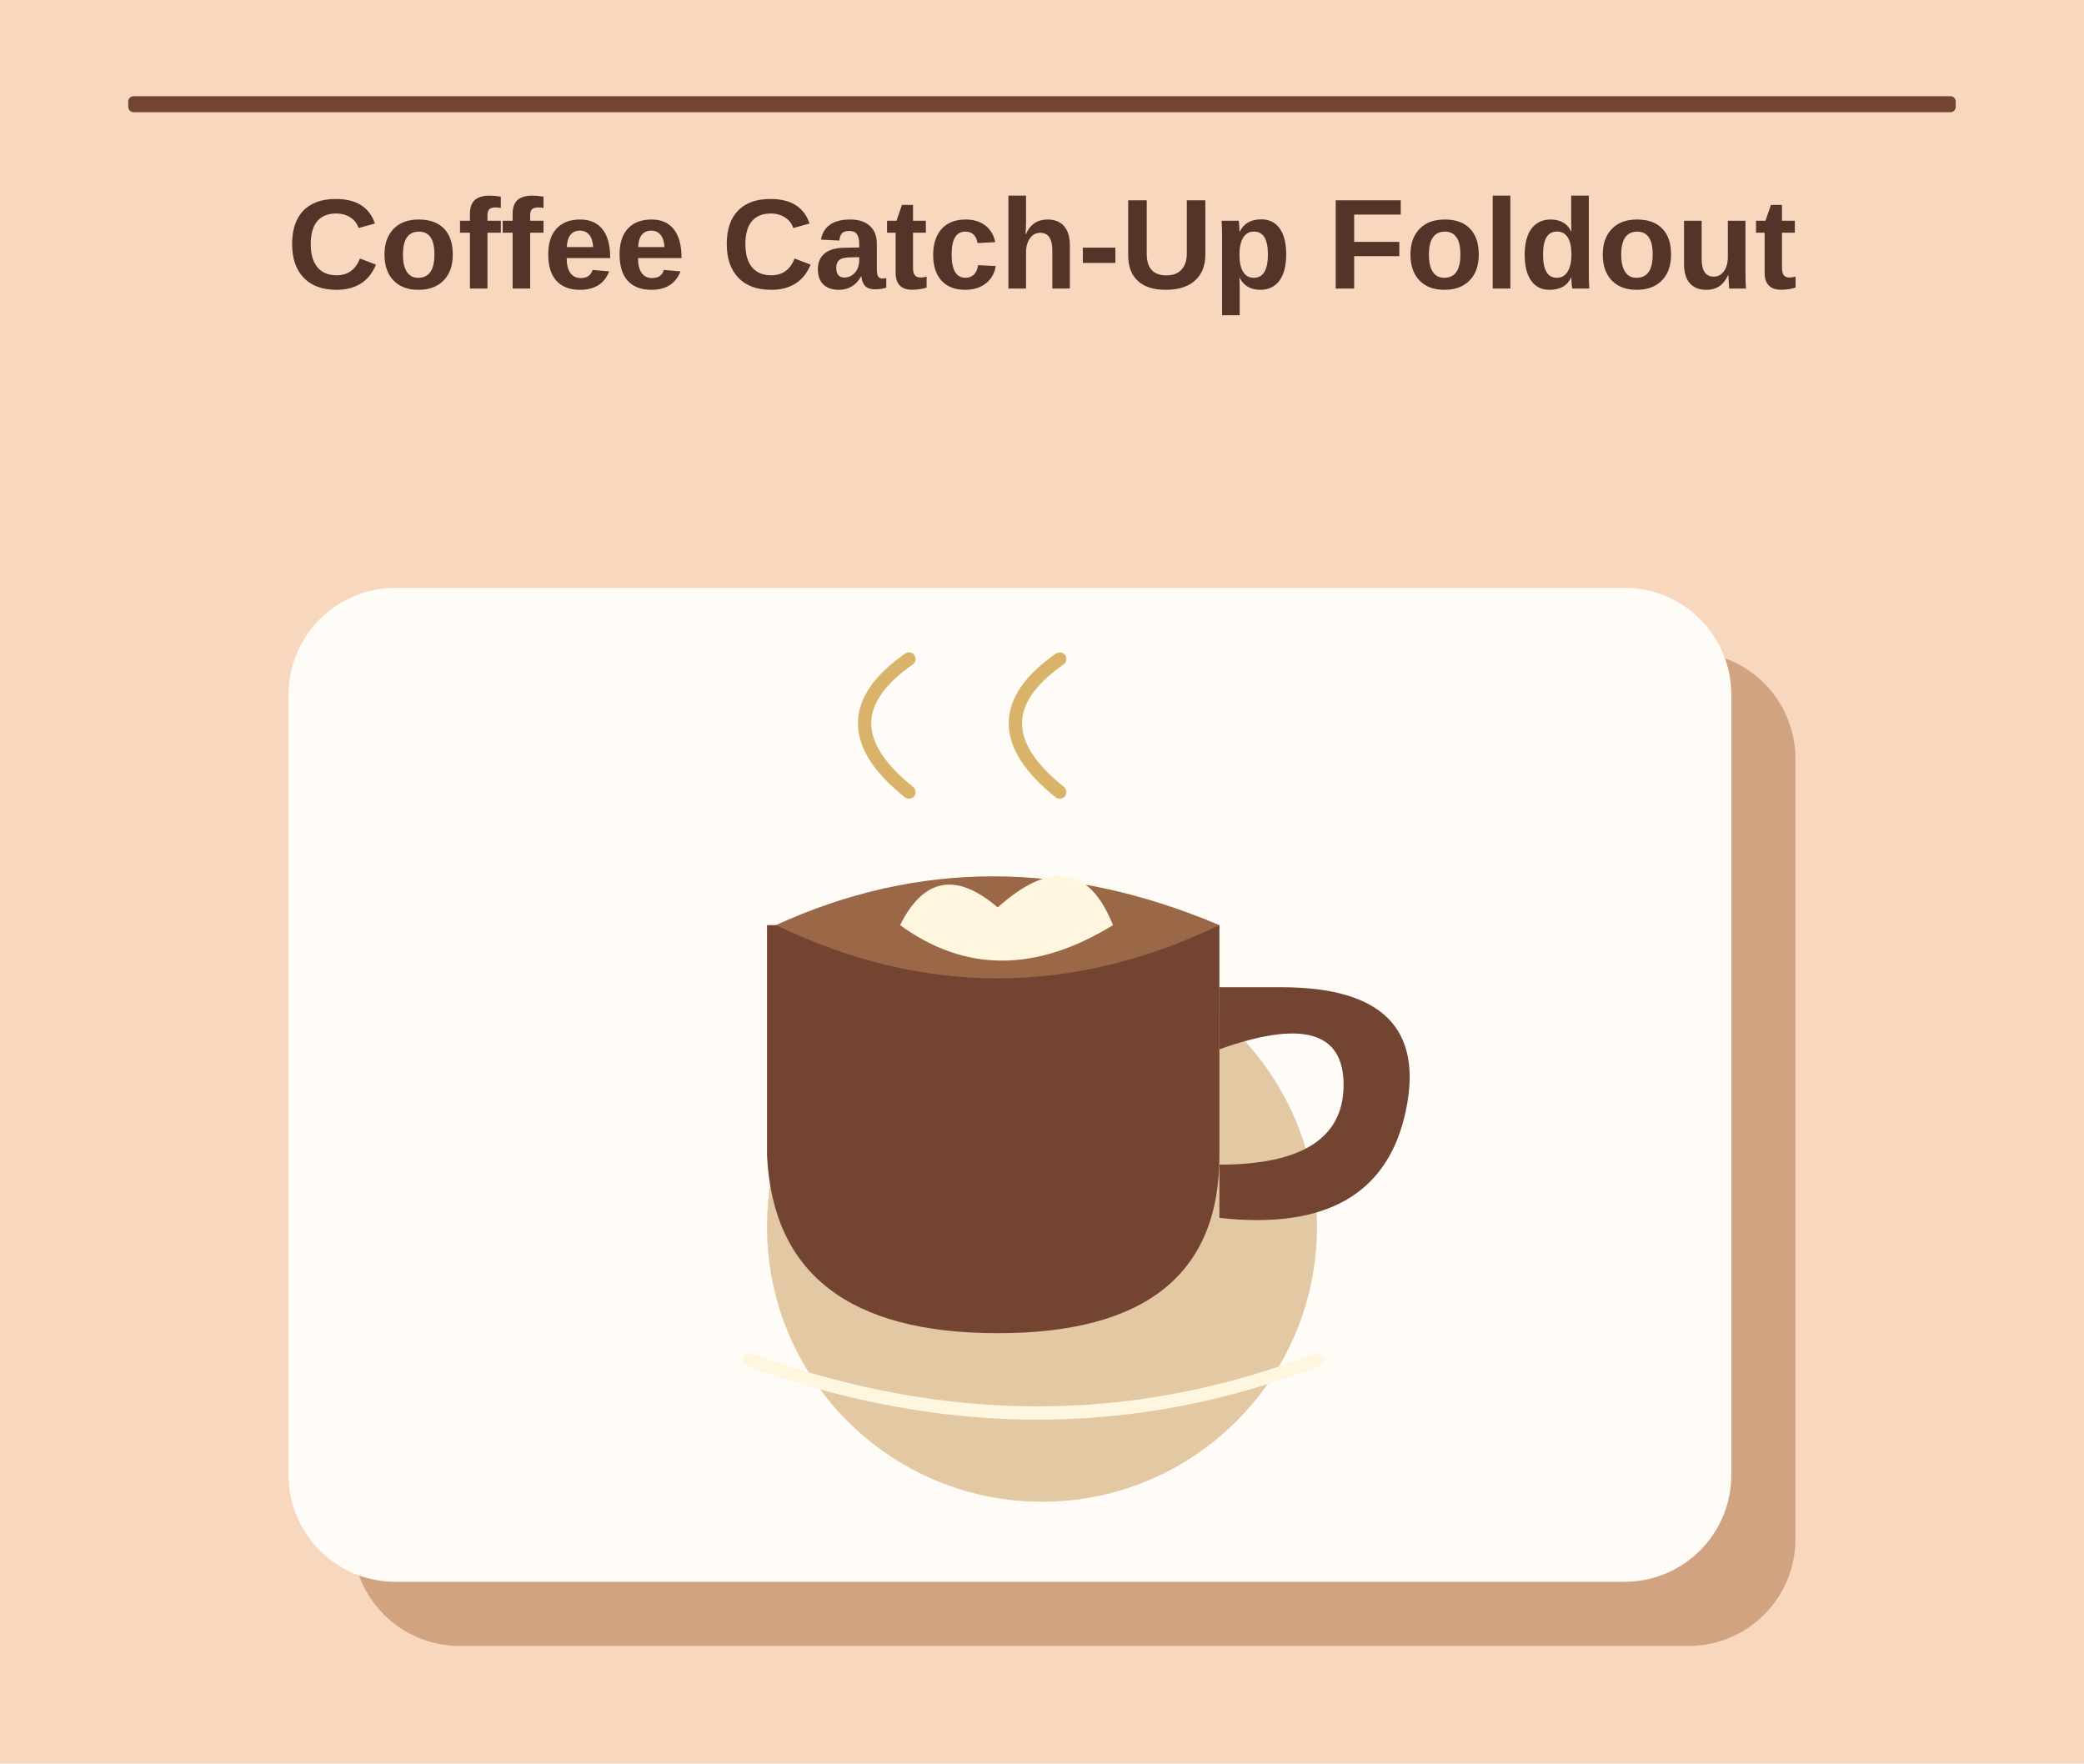
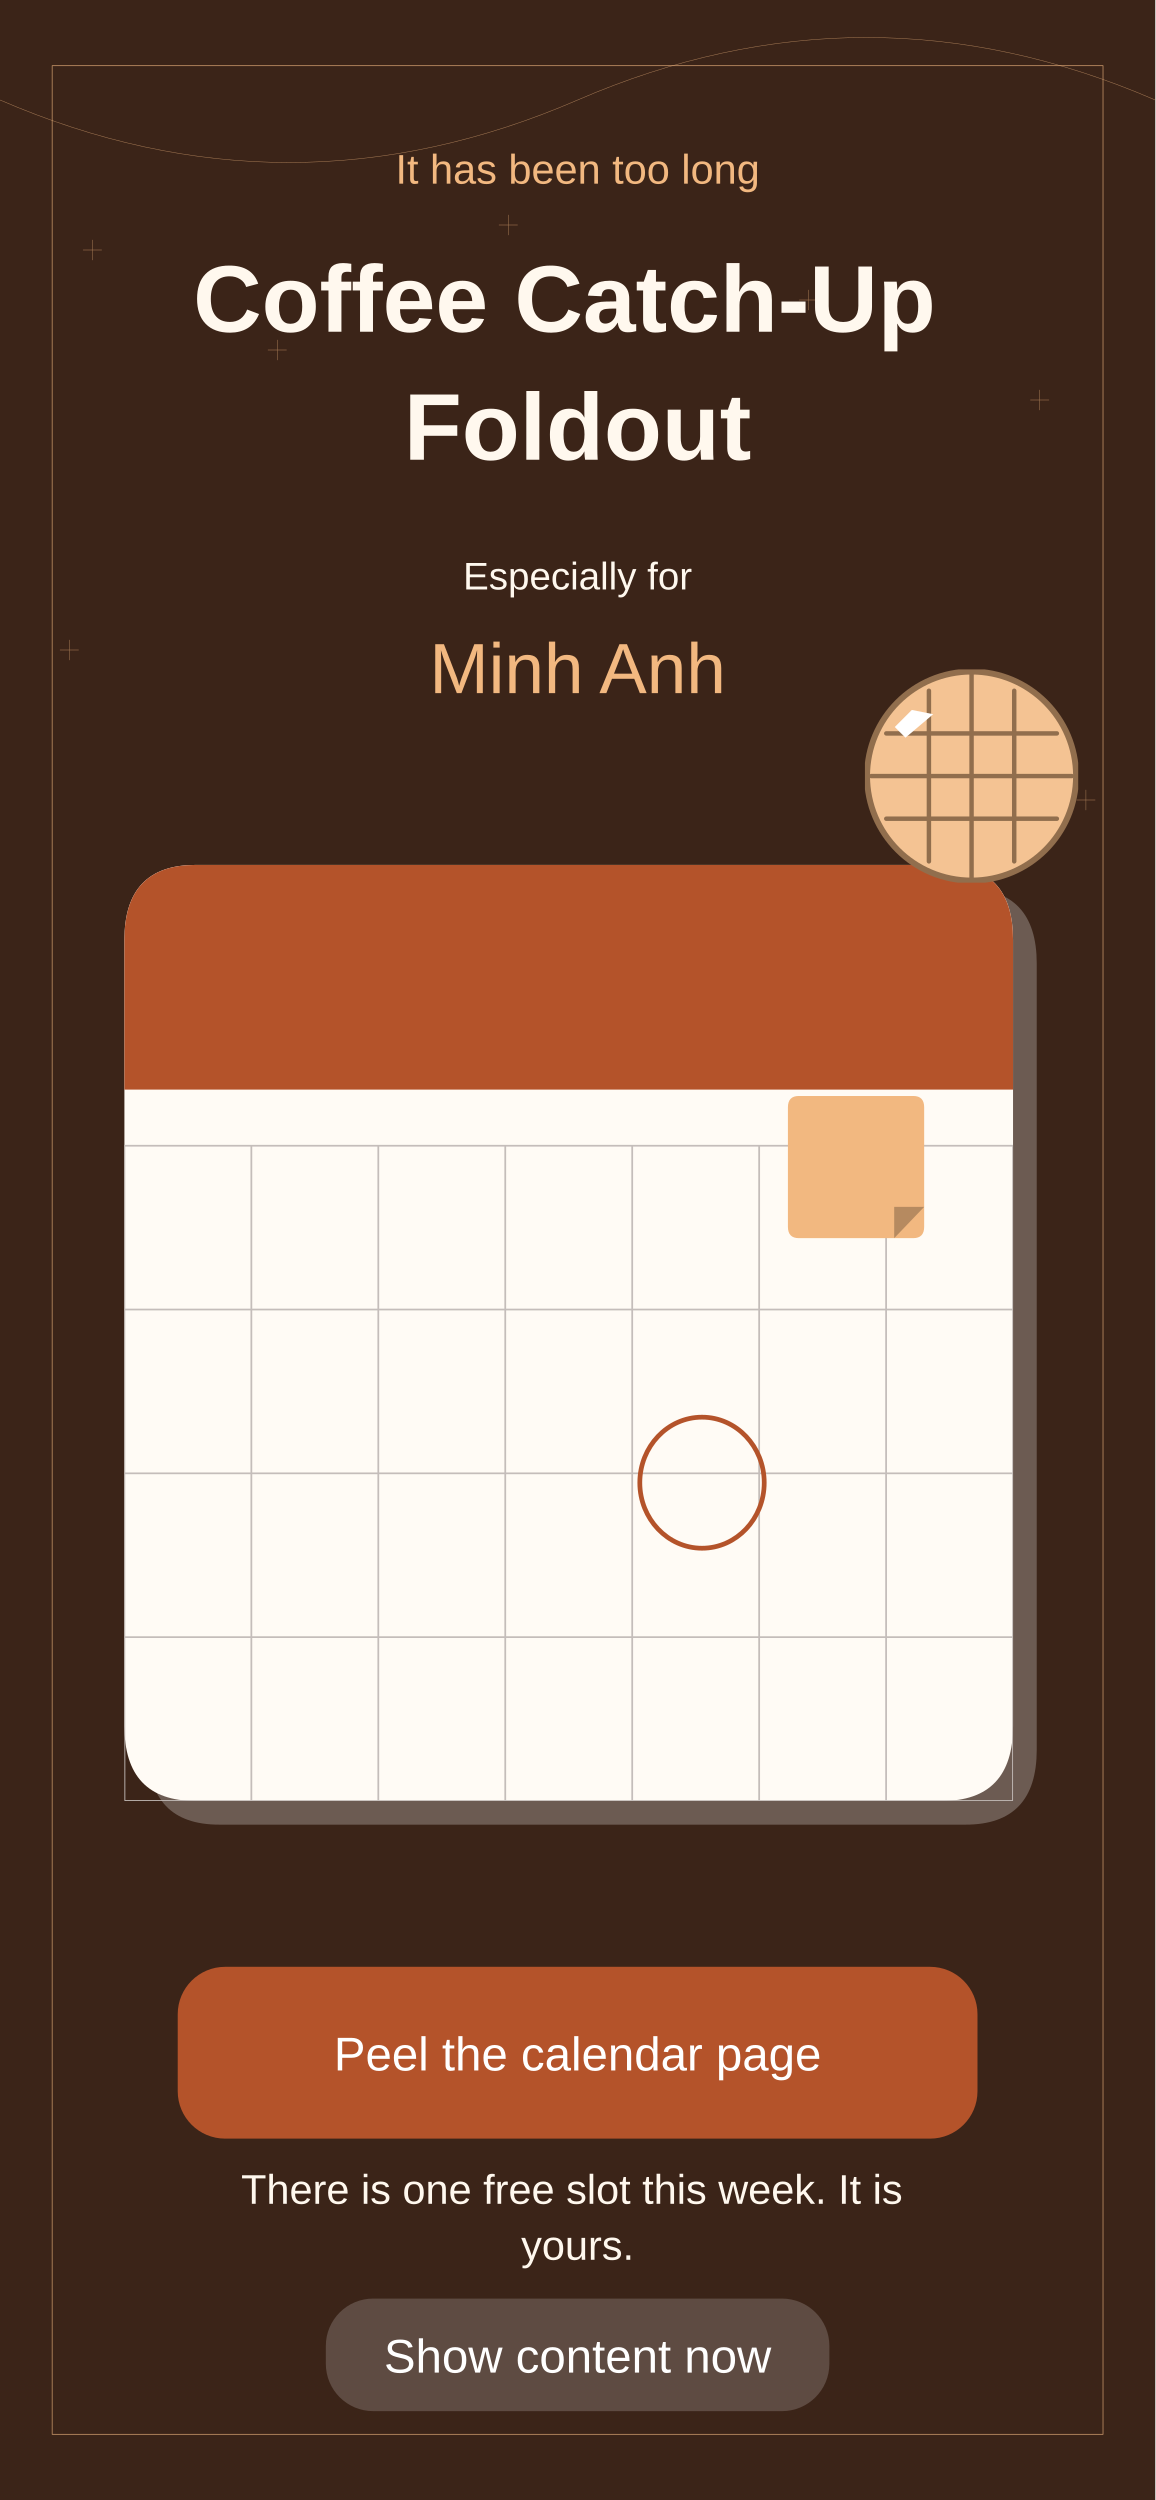
- <svg xmlns="http://www.w3.org/2000/svg" width="390" height="330" viewBox="0 0 390 330" role="img" aria-label="Bản xem trước mẫu quà Momevia">
-   <rect width="100%" height="100%" fill="#F8D7BF" />
-   <g transform="translate(24 18)" opacity="1">
+ <svg xmlns="http://www.w3.org/2000/svg" width="390" height="844" viewBox="0 0 390 844" role="img" aria-label="Bản xem trước mẫu quà Momevia">
+   <rect width="100%" height="100%" fill="#3B2418" />
+   <g transform="translate(0 0)" opacity="0.6">
    <g>
-       <rect width="342" height="3" rx="1" fill="#724431" stroke="#D2A380" stroke-width="0" />
+       <svg width="390" height="844" viewBox="0 0 100 100" preserveAspectRatio="none">
+         <path stroke-linecap="round" stroke-linejoin="round" d="M0 4Q25 9 50 4T100 4M7.2 10H8.8M8 9.6V10.4M23.2 14H24.8M24 13.6V14.4M43.2 9H44.8M44 8.6V9.4M69.2 12H70.8M70 11.6V12.4M89.2 16H90.8M90 15.6V16.4M5.2 26H6.8M6 25.6V26.4M93.2 32H94.8M94 31.6V32.4M11.2 44H12.8M12 43.6V44.4" fill="none" stroke="#F2B880" stroke-width="0.16" vector-effect="non-scaling-stroke" />
+       </svg>
    </g>
  </g>
-   <g transform="translate(24 30)" opacity="1">
+   <g transform="translate(14 14)" opacity="0.7">
    <g>
-       <text x="171" y="24" fill="#543329" font-family="Arial,sans-serif" font-size="24" font-weight="700" text-anchor="middle">
-         <tspan x="171" dy="0">Coffee Catch-Up Foldout</tspan>
+       <svg width="362" height="816" viewBox="0 0 100 100" preserveAspectRatio="none">
+         <path stroke-linecap="round" stroke-linejoin="round" d="M1 1H99V99H1Z" fill="none" stroke="#F2B880" stroke-width="0.28" vector-effect="non-scaling-stroke" />
+       </svg>
+     </g>
+   </g>
+   <g transform="translate(30 48)" opacity="1">
+     <g>
+       <text x="165" y="14" fill="#F2B880" font-family="Arial,sans-serif" font-size="14" font-weight="400" text-anchor="middle">
+         <tspan x="165" dy="0">It has been too long</tspan>
      </text>
    </g>
  </g>
-   <g transform="translate(66 122)" opacity="1">
+   <g transform="translate(24 80)" opacity="1">
    <g>
-       <rect width="270" height="186" rx="20" fill="#D2A380" stroke="#D2A380" stroke-width="0" />
+       <text x="171" y="32" fill="#FFF8EE" font-family="Arial,sans-serif" font-size="32" font-weight="700" text-anchor="middle">
+         <tspan x="171" dy="0">Coffee Catch-Up</tspan>
+         <tspan x="171" dy="43.2">Foldout</tspan>
+       </text>
    </g>
  </g>
-   <g transform="translate(54 110)" opacity="1">
+   <g transform="translate(40 186)" opacity="1">
    <g>
-       <rect width="270" height="186" rx="20" fill="#FFFCF7" stroke="#D2A380" stroke-width="0" />
+       <text x="155" y="13" fill="#FFF8EE" font-family="Arial,sans-serif" font-size="13" font-weight="400" text-anchor="middle">
+         <tspan x="155" dy="0">Especially for</tspan>
+       </text>
    </g>
  </g>
-   <g transform="translate(110 120)" opacity="1">
+   <g transform="translate(40 210)" opacity="1">
    <g>
-       <svg width="170" height="166" viewBox="0 0 100 100" preserveAspectRatio="xMidYMid meet">
-         <path stroke-linecap="round" stroke-linejoin="round" d="M19 66a31 31 0 1 0 62 0a31 31 0 1 0 -62 0Z" fill="#E3C8A4" />
-         <path stroke-linecap="round" stroke-linejoin="round" d="M19 32H70V58Q70 78 45 78T19 58Z" fill="#724431" />
-         <path stroke-linecap="round" stroke-linejoin="round" d="M70 39H77Q94 39 91 53T70 65V59Q84 59 84 50T70 46Z" fill="#724431" />
-         <path stroke-linecap="round" stroke-linejoin="round" d="M20 32Q44 21 70 32Q45 44 20 32Z" fill="#9B6847" />
-         <path stroke-linecap="round" stroke-linejoin="round" d="M34 32Q38 24 45 30Q54 22 58 32Q45 40 34 32Z" fill="#FFF6DF" />
-         <path stroke-linecap="round" stroke-linejoin="round" d="M35 17Q25 9 35 2M52 17Q42 9 52 2" fill="none" stroke="#D9B36A" stroke-width="1.5" />
-         <path stroke-linecap="round" stroke-linejoin="round" d="M17 81Q50 93 81 81" fill="none" stroke="#FFF6DF" stroke-width="1.5" />
+       <text x="155" y="24" fill="#F2B880" font-family="Arial,sans-serif" font-size="24" font-weight="400" text-anchor="middle">
+         <tspan x="155" dy="0">Minh Anh</tspan>
+       </text>
+     </g>
+   </g>
+   <g transform="translate(50 300)" opacity="1">
+     <g>
+       <svg width="300" height="316" viewBox="0 0 100 100" preserveAspectRatio="none">
+         <path stroke-linecap="round" stroke-linejoin="round" d="M8 0H92Q100 0 100 8V92Q100 100 92 100H8Q0 100 0 92V8Q0 0 8 0Z" fill="#6C5B52" vector-effect="non-scaling-stroke" />
      </svg>
    </g>
  </g>
+   <g transform="translate(42 292)" opacity="1">
+     <g>
+       <svg width="300" height="316" viewBox="0 0 100 100" preserveAspectRatio="none">
+         <path stroke-linecap="round" stroke-linejoin="round" d="M8 0H92Q100 0 100 8V92Q100 100 92 100H8Q0 100 0 92V8Q0 0 8 0Z" fill="#FFFBF5" vector-effect="non-scaling-stroke" />
+         <path stroke-linecap="round" stroke-linejoin="round" d="M0 8Q0 0 8 0H92Q100 0 100 8V24H0Z" fill="#B4532A" vector-effect="non-scaling-stroke" />
+         <path stroke-linecap="round" stroke-linejoin="round" d="M0 30H100V100H0ZM14.286 30V100M28.572 30V100M42.858 30V100M57.144 30V100M71.43 30V100M85.716 30V100M0 47.5H100M0 65H100M0 82.5H100" fill="none" stroke="#C4BDBA" stroke-width="0.6" vector-effect="non-scaling-stroke" />
+         <path stroke-linecap="round" stroke-linejoin="round" d="M58 66A7 7 0 1 1 72 66A7 7 0 1 1 58 66Z" fill="none" stroke="#B4532A" stroke-width="1.6" vector-effect="non-scaling-stroke" />
+       </svg>
+     </g>
+   </g>
+   <g transform="translate(266 370)" opacity="1">
+     <g>
+       <svg width="46" height="48" viewBox="0 0 100 100" preserveAspectRatio="none">
+         <path stroke-linecap="round" stroke-linejoin="round" d="M8 0H92Q100 0 100 8V92Q100 100 92 100H8Q0 100 0 92V8Q0 0 8 0Z" fill="#F2B880" vector-effect="non-scaling-stroke" />
+         <path stroke-linecap="round" stroke-linejoin="round" d="M78 100V78H100Z" fill="#B68A60" vector-effect="non-scaling-stroke" />
+       </svg>
+     </g>
+   </g>
+   <g transform="translate(292 226)" opacity="1">
+     <g>
+       <svg width="72" height="72" viewBox="0 0 100 100" preserveAspectRatio="none">
+         <path stroke-linecap="round" stroke-linejoin="round" d="M50 1A49 49 0 1 1 50 99A49 49 0 1 1 50 1Z" fill="#F4C393" stroke="#916E4D" stroke-width="2" vector-effect="non-scaling-stroke" />
+         <path stroke-linecap="round" stroke-linejoin="round" d="M10 30H90M3 50H97M10 70H90M30 10V90M50 2V98M70 10V90" fill="none" stroke="#916E4D" stroke-width="1.5" vector-effect="non-scaling-stroke" />
+         <path stroke-linecap="round" stroke-linejoin="round" d="M22 19L32 21L19 32L14 27Z" fill="#FFFFFF" vector-effect="non-scaling-stroke" />
+       </svg>
+     </g>
+   </g>
+   <g transform="translate(60 664)" opacity="1">
+     <g>
+       <rect y="0" width="270" height="58" rx="16" fill="#B4532A" />
+       <text x="135" y="35" fill="#FFFFFF" font-family="Arial,sans-serif" font-size="16" text-anchor="middle">Peel the calendar page</text>
+     </g>
+   </g>
+   <g transform="translate(36 730)" opacity="1">
+     <g>
+       <text x="159" y="14" fill="#FFF8EE" font-family="Arial,sans-serif" font-size="14" font-weight="400" text-anchor="middle">
+         <tspan x="159" dy="0">There is one free slot this week. It is</tspan>
+         <tspan x="159" dy="18.9">yours.</tspan>
+       </text>
+     </g>
+   </g>
+   <g transform="translate(110 776)" opacity="1">
+     <g>
+       <rect y="0" width="170" height="38" rx="16" fill="#5E4B42" />
+       <text x="85" y="25" fill="#FFFFFF" font-family="Arial,sans-serif" font-size="16" text-anchor="middle">Show content now</text>
+     </g>
+   </g>
</svg>
